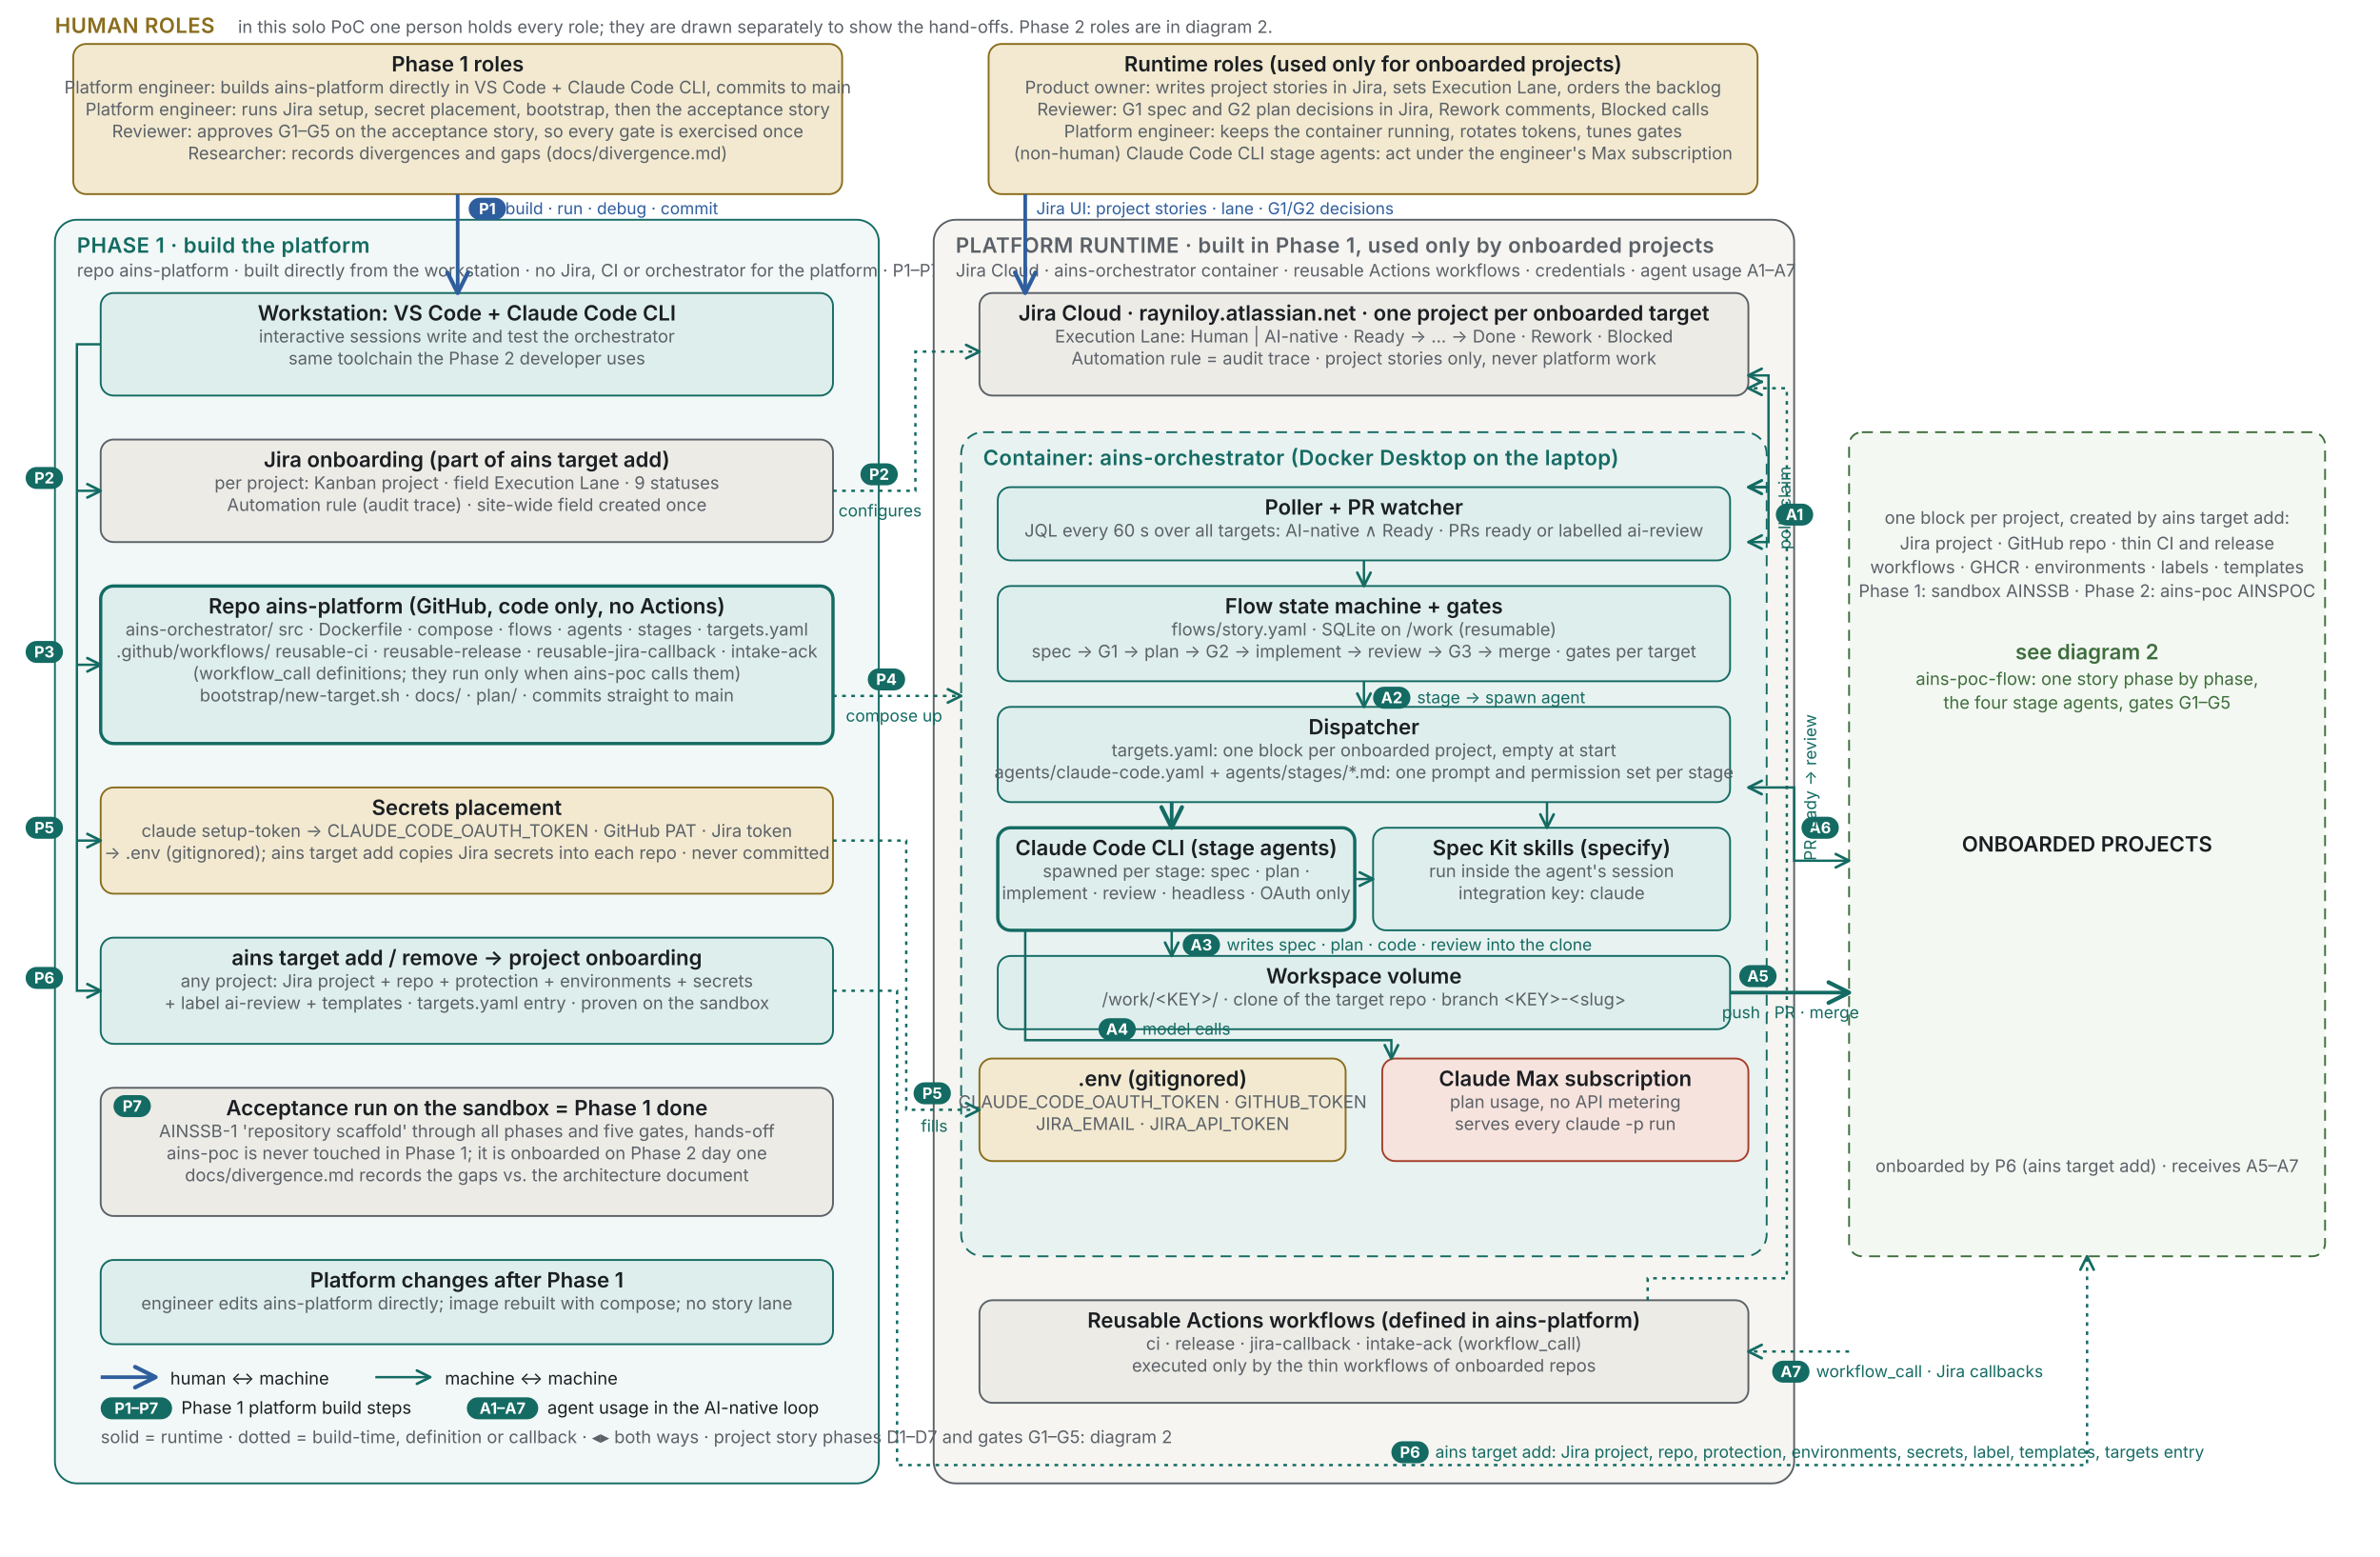
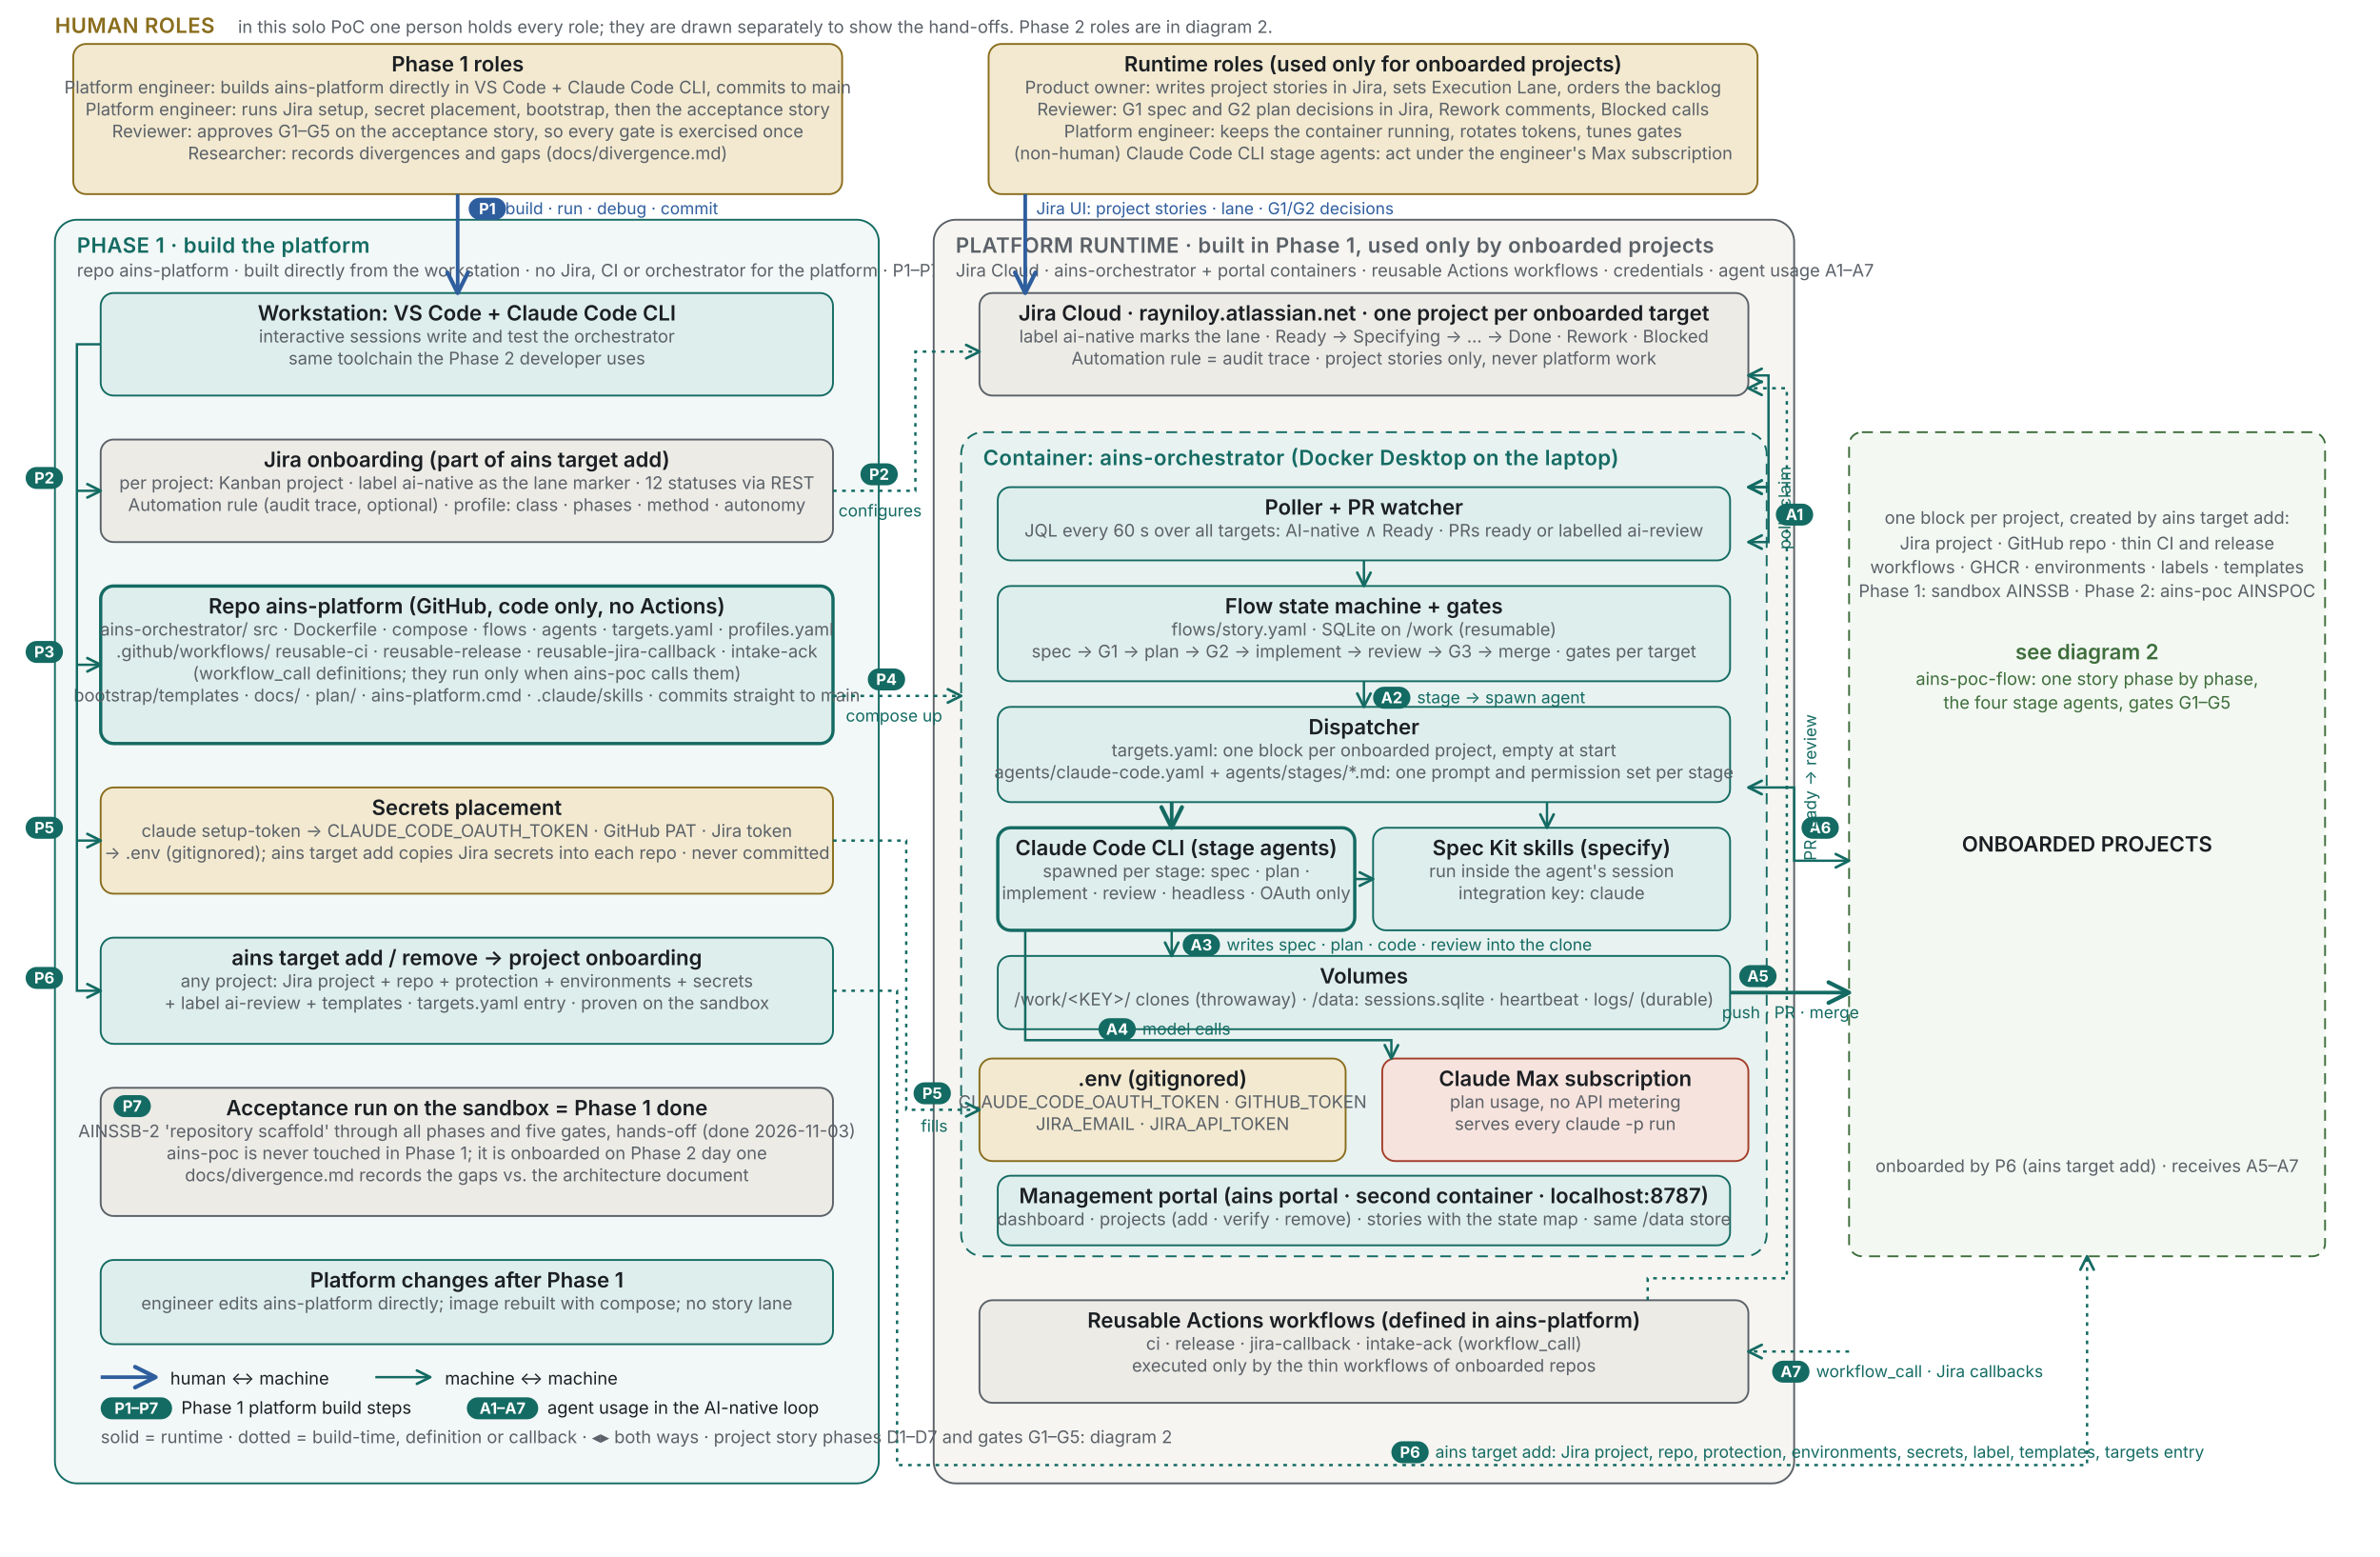
<svg xmlns="http://www.w3.org/2000/svg" viewBox="0 0 1300 850" width="1300" height="850" role="img" aria-labelledby="t d">
  <defs>
    <marker id="h" viewBox="0 0 10 10" refX="9" refY="5" markerWidth="7" markerHeight="7" orient="auto-start-reverse">
      <path d="M1 1 L9 5 L1 9" fill="none" stroke="context-stroke" stroke-width="1.6" stroke-linecap="round" stroke-linejoin="round" />
    </marker>
    <style>text{font-family:"IBM Plex Sans",system-ui,-apple-system,"Segoe UI",sans-serif}.cl{font-size:11.5px;font-weight:600;letter-spacing:.02em}.bt{font-size:11.5px;font-weight:600}.bs{font-size:9.5px}.el{font-size:9px}.tg{font-size:8.5px;font-weight:700}</style>
  </defs>
  <rect x="0" y="0" width="1300" height="850" fill="#FFFFFF" />
  <text x="30" y="18" class="cl" fill="#8A6D1D">HUMAN ROLES</text>
  <text x="130" y="18" class="bs" fill="#5B6168">in this solo PoC one person holds every role; they are drawn separately to show the hand-offs. Phase 2 roles are in diagram 2.</text>
  <rect x="40" y="24" width="420" height="82" rx="7" fill="#F2E9D0" stroke="#8A6D1D" stroke-width="1" />
  <text x="250.0" y="39" class="bt" text-anchor="middle" fill="#1B1F23">Phase 1 roles</text>
  <text x="250.0" y="51" class="bs" text-anchor="middle" fill="#5B6168">Platform engineer:  builds ains-platform directly in VS Code + Claude Code CLI, commits to main</text>
  <text x="250.0" y="63" class="bs" text-anchor="middle" fill="#5B6168">Platform engineer:  runs Jira setup, secret placement, bootstrap, then the acceptance story</text>
  <text x="250.0" y="75" class="bs" text-anchor="middle" fill="#5B6168">Reviewer:  approves G1–G5 on the acceptance story, so every gate is exercised once</text>
  <text x="250.0" y="87" class="bs" text-anchor="middle" fill="#5B6168">Researcher:  records divergences and gaps (docs/divergence.md)</text>
  <rect x="540" y="24" width="420" height="82" rx="7" fill="#F2E9D0" stroke="#8A6D1D" stroke-width="1" />
  <text x="750.0" y="39" class="bt" text-anchor="middle" fill="#1B1F23">Runtime roles  (used only for onboarded projects)</text>
  <text x="750.0" y="51" class="bs" text-anchor="middle" fill="#5B6168">Product owner:  writes project stories in Jira, sets Execution Lane, orders the backlog</text>
  <text x="750.0" y="63" class="bs" text-anchor="middle" fill="#5B6168">Reviewer:  G1 spec and G2 plan decisions in Jira, Rework comments, Blocked calls</text>
  <text x="750.0" y="75" class="bs" text-anchor="middle" fill="#5B6168">Platform engineer:  keeps the container running, rotates tokens, tunes gates</text>
  <text x="750.0" y="87" class="bs" text-anchor="middle" fill="#5B6168">(non-human) Claude Code CLI stage agents:  act under the engineer's Max subscription</text>
  <rect x="30" y="120" width="450" height="690" rx="12" fill="#F2F8F7" stroke="#146B63" stroke-width="1" />
  <text x="42" y="138" class="cl" fill="#146B63">PHASE 1 · build the platform</text>
  <text x="42" y="151" class="bs" fill="#5B6168">repo ains-platform · built directly from the workstation · no Jira, CI or orchestrator for the platform · P1–P7</text>
  <rect x="510" y="120" width="470" height="690" rx="12" fill="#F6F5F1" stroke="#5B6168" stroke-width="1" />
  <text x="522" y="138" class="cl" fill="#5B6168">PLATFORM RUNTIME · built in Phase 1, used only by onboarded projects</text>
-   <text x="522" y="151" class="bs" fill="#5B6168">Jira Cloud · ains-orchestrator container · reusable Actions workflows · credentials · agent usage A1–A7</text>
+   <text x="522" y="151" class="bs" fill="#5B6168">Jira Cloud · ains-orchestrator + portal containers · reusable Actions workflows · credentials · agent usage A1–A7</text>
  <rect x="55" y="160" width="400" height="56" rx="7" fill="#DEEEEC" stroke="#146B63" stroke-width="1" />
  <text x="255.0" y="175" class="bt" text-anchor="middle" fill="#1B1F23">Workstation: VS Code + Claude Code CLI</text>
  <text x="255.0" y="187" class="bs" text-anchor="middle" fill="#5B6168">interactive sessions write and test the orchestrator</text>
  <text x="255.0" y="199" class="bs" text-anchor="middle" fill="#5B6168">same toolchain the Phase 2 developer uses</text>
  <rect x="55" y="240" width="400" height="56" rx="7" fill="#ECEBE6" stroke="#5B6168" stroke-width="1" />
  <text x="255.0" y="255" class="bt" text-anchor="middle" fill="#1B1F23">Jira onboarding  (part of ains target add)</text>
-   <text x="255.0" y="267" class="bs" text-anchor="middle" fill="#5B6168">per project: Kanban project · field Execution Lane · 9 statuses</text>
-   <text x="255.0" y="279" class="bs" text-anchor="middle" fill="#5B6168">Automation rule (audit trace) · site-wide field created once</text>
+   <text x="255.0" y="267" class="bs" text-anchor="middle" fill="#5B6168">per project: Kanban project · label ai-native as the lane marker · 12 statuses via REST</text>
+   <text x="255.0" y="279" class="bs" text-anchor="middle" fill="#5B6168">Automation rule (audit trace, optional) · profile: class · phases · method · autonomy</text>
  <rect x="55" y="320" width="400" height="86" rx="7" fill="#DEEEEC" stroke="#146B63" stroke-width="1.8" />
  <text x="255.0" y="335" class="bt" text-anchor="middle" fill="#1B1F23">Repo ains-platform  (GitHub, code only, no Actions)</text>
-   <text x="255.0" y="347" class="bs" text-anchor="middle" fill="#5B6168">ains-orchestrator/  src · Dockerfile · compose · flows · agents · stages · targets.yaml</text>
+   <text x="255.0" y="347" class="bs" text-anchor="middle" fill="#5B6168">ains-orchestrator/  src · Dockerfile · compose · flows · agents · targets.yaml · profiles.yaml</text>
  <text x="255.0" y="359" class="bs" text-anchor="middle" fill="#5B6168">.github/workflows/  reusable-ci · reusable-release · reusable-jira-callback · intake-ack</text>
  <text x="255.0" y="371" class="bs" text-anchor="middle" fill="#5B6168">   (workflow_call definitions; they run only when ains-poc calls them)</text>
-   <text x="255.0" y="383" class="bs" text-anchor="middle" fill="#5B6168">bootstrap/new-target.sh · docs/ · plan/ · commits straight to main</text>
+   <text x="255.0" y="383" class="bs" text-anchor="middle" fill="#5B6168">bootstrap/templates · docs/ · plan/ · ains-platform.cmd · .claude/skills · commits straight to main</text>
  <rect x="55" y="430" width="400" height="58" rx="7" fill="#F2E9D0" stroke="#8A6D1D" stroke-width="1" />
  <text x="255.0" y="445" class="bt" text-anchor="middle" fill="#1B1F23">Secrets placement</text>
  <text x="255.0" y="457" class="bs" text-anchor="middle" fill="#5B6168">claude setup-token → CLAUDE_CODE_OAUTH_TOKEN · GitHub PAT · Jira token</text>
  <text x="255.0" y="469" class="bs" text-anchor="middle" fill="#5B6168">→ .env (gitignored); ains target add copies Jira secrets into each repo · never committed</text>
  <rect x="55" y="512" width="400" height="58" rx="7" fill="#DEEEEC" stroke="#146B63" stroke-width="1" />
  <text x="255.0" y="527" class="bt" text-anchor="middle" fill="#1B1F23">ains target add / remove  →  project onboarding</text>
  <text x="255.0" y="539" class="bs" text-anchor="middle" fill="#5B6168">any project: Jira project + repo + protection + environments + secrets</text>
  <text x="255.0" y="551" class="bs" text-anchor="middle" fill="#5B6168">+ label ai-review + templates · targets.yaml entry · proven on the sandbox</text>
  <rect x="55" y="594" width="400" height="70" rx="7" fill="#ECEBE6" stroke="#5B6168" stroke-width="1" />
  <text x="255.0" y="609" class="bt" text-anchor="middle" fill="#1B1F23">Acceptance run on the sandbox  =  Phase 1 done</text>
-   <text x="255.0" y="621" class="bs" text-anchor="middle" fill="#5B6168">AINSSB-1 'repository scaffold' through all phases and five gates, hands-off</text>
+   <text x="255.0" y="621" class="bs" text-anchor="middle" fill="#5B6168">AINSSB-2 'repository scaffold' through all phases and five gates, hands-off (done 2026-11-03)</text>
  <text x="255.0" y="633" class="bs" text-anchor="middle" fill="#5B6168">ains-poc is never touched in Phase 1; it is onboarded on Phase 2 day one</text>
  <text x="255.0" y="645" class="bs" text-anchor="middle" fill="#5B6168">docs/divergence.md records the gaps vs. the architecture document</text>
  <rect x="55" y="688" width="400" height="46" rx="7" fill="#DEEEEC" stroke="#146B63" stroke-width="1" />
  <text x="255.0" y="703" class="bt" text-anchor="middle" fill="#1B1F23">Platform changes after Phase 1</text>
  <text x="255.0" y="715" class="bs" text-anchor="middle" fill="#5B6168">engineer edits ains-platform directly; image rebuilt with compose; no story lane</text>
  <rect x="535" y="160" width="420" height="56" rx="7" fill="#ECEBE6" stroke="#5B6168" stroke-width="1" />
  <text x="745.0" y="175" class="bt" text-anchor="middle" fill="#1B1F23">Jira Cloud · rayniloy.atlassian.net · one project per onboarded target</text>
-   <text x="745.0" y="187" class="bs" text-anchor="middle" fill="#5B6168">Execution Lane: Human | AI-native · Ready → … → Done · Rework · Blocked</text>
+   <text x="745.0" y="187" class="bs" text-anchor="middle" fill="#5B6168">label ai-native marks the lane · Ready → Specifying → … → Done · Rework · Blocked</text>
  <text x="745.0" y="199" class="bs" text-anchor="middle" fill="#5B6168">Automation rule = audit trace · project stories only, never platform work</text>
  <rect x="525" y="236" width="440" height="450" rx="12" fill="#E8F2F0" stroke="#146B63" stroke-width="1" stroke-dasharray="6 4" />
  <text x="537" y="254" class="cl" fill="#146B63">Container: ains-orchestrator  (Docker Desktop on the laptop)</text>
  <rect x="545" y="266" width="400" height="40" rx="7" fill="#DEEEEC" stroke="#146B63" stroke-width="1" />
  <text x="745.0" y="281" class="bt" text-anchor="middle" fill="#1B1F23">Poller + PR watcher</text>
  <text x="745.0" y="293" class="bs" text-anchor="middle" fill="#5B6168">JQL every 60 s over all targets: AI-native ∧ Ready · PRs ready or labelled ai-review</text>
  <rect x="545" y="320" width="400" height="52" rx="7" fill="#DEEEEC" stroke="#146B63" stroke-width="1" />
  <text x="745.0" y="335" class="bt" text-anchor="middle" fill="#1B1F23">Flow state machine + gates</text>
  <text x="745.0" y="347" class="bs" text-anchor="middle" fill="#5B6168">flows/story.yaml · SQLite on /work (resumable)</text>
  <text x="745.0" y="359" class="bs" text-anchor="middle" fill="#5B6168">spec → G1 → plan → G2 → implement → review → G3 → merge · gates per target</text>
  <rect x="545" y="386" width="400" height="52" rx="7" fill="#DEEEEC" stroke="#146B63" stroke-width="1" />
  <text x="745.0" y="401" class="bt" text-anchor="middle" fill="#1B1F23">Dispatcher</text>
  <text x="745.0" y="413" class="bs" text-anchor="middle" fill="#5B6168">targets.yaml: one block per onboarded project, empty at start</text>
  <text x="745.0" y="425" class="bs" text-anchor="middle" fill="#5B6168">agents/claude-code.yaml + agents/stages/*.md: one prompt and permission set per stage</text>
  <rect x="545" y="452" width="195" height="56" rx="7" fill="#DEEEEC" stroke="#146B63" stroke-width="1.8" />
  <text x="642.5" y="467" class="bt" text-anchor="middle" fill="#1B1F23">Claude Code CLI  (stage agents)</text>
  <text x="642.5" y="479" class="bs" text-anchor="middle" fill="#5B6168">spawned per stage: spec · plan ·</text>
  <text x="642.5" y="491" class="bs" text-anchor="middle" fill="#5B6168">implement · review · headless · OAuth only</text>
  <rect x="750" y="452" width="195" height="56" rx="7" fill="#DEEEEC" stroke="#146B63" stroke-width="1" />
  <text x="847.5" y="467" class="bt" text-anchor="middle" fill="#1B1F23">Spec Kit skills  (specify)</text>
  <text x="847.5" y="479" class="bs" text-anchor="middle" fill="#5B6168">run inside the agent's session</text>
  <text x="847.5" y="491" class="bs" text-anchor="middle" fill="#5B6168">integration key: claude</text>
  <rect x="545" y="522" width="400" height="40" rx="7" fill="#DEEEEC" stroke="#146B63" stroke-width="1" />
-   <text x="745.0" y="537" class="bt" text-anchor="middle" fill="#1B1F23">Workspace volume</text>
-   <text x="745.0" y="549" class="bs" text-anchor="middle" fill="#5B6168">/work/&lt;KEY&gt;/ · clone of the target repo · branch &lt;KEY&gt;-&lt;slug&gt;</text>
+   <text x="745.0" y="537" class="bt" text-anchor="middle" fill="#1B1F23">Volumes</text>
+   <text x="745.0" y="549" class="bs" text-anchor="middle" fill="#5B6168">/work/&lt;KEY&gt;/ clones (throwaway) · /data: sessions.sqlite · heartbeat · logs/ (durable)</text>
  <rect x="535" y="578" width="200" height="56" rx="7" fill="#F2E9D0" stroke="#8A6D1D" stroke-width="1" />
  <text x="635.0" y="593" class="bt" text-anchor="middle" fill="#1B1F23">.env  (gitignored)</text>
  <text x="635.0" y="605" class="bs" text-anchor="middle" fill="#5B6168">CLAUDE_CODE_OAUTH_TOKEN · GITHUB_TOKEN</text>
  <text x="635.0" y="617" class="bs" text-anchor="middle" fill="#5B6168">JIRA_EMAIL · JIRA_API_TOKEN</text>
  <rect x="755" y="578" width="200" height="56" rx="7" fill="#F7E3DD" stroke="#A43E2A" stroke-width="1" />
  <text x="855.0" y="593" class="bt" text-anchor="middle" fill="#1B1F23">Claude Max subscription</text>
  <text x="855.0" y="605" class="bs" text-anchor="middle" fill="#5B6168">plan usage, no API metering</text>
  <text x="855.0" y="617" class="bs" text-anchor="middle" fill="#5B6168">serves every claude -p run</text>
+   <rect x="545" y="642" width="400" height="38" rx="7" fill="#DEEEEC" stroke="#146B63" stroke-width="1" />
+   <text x="745.0" y="657" class="bt" text-anchor="middle" fill="#1B1F23">Management portal  (ains portal · second container · localhost:8787)</text>
+   <text x="745.0" y="669" class="bs" text-anchor="middle" fill="#5B6168">dashboard · projects (add · verify · remove) · stories with the state map · same /data store</text>
  <rect x="535" y="710" width="420" height="56" rx="7" fill="#ECEBE6" stroke="#5B6168" stroke-width="1" />
  <text x="745.0" y="725" class="bt" text-anchor="middle" fill="#1B1F23">Reusable Actions workflows  (defined in ains-platform)</text>
  <text x="745.0" y="737" class="bs" text-anchor="middle" fill="#5B6168">ci · release · jira-callback · intake-ack  (workflow_call)</text>
  <text x="745.0" y="749" class="bs" text-anchor="middle" fill="#5B6168">executed only by the thin workflows of onboarded repos</text>
  <rect x="1010" y="236" width="260" height="450" rx="7" fill="#F3F8F2" stroke="#3F6E3C" stroke-width="1" stroke-dasharray="6 4" />
  <text x="1140.0" y="465.0" class="bt" text-anchor="middle" fill="#1B1F23">ONBOARDED PROJECTS</text>
  <text x="1140" y="286" class="bs" text-anchor="middle" fill="#5B6168">one block per project, created by ains target add:</text>
  <text x="1140" y="300" class="bs" text-anchor="middle" fill="#5B6168">Jira project · GitHub repo · thin CI and release</text>
  <text x="1140" y="313" class="bs" text-anchor="middle" fill="#5B6168">workflows · GHCR · environments · labels · templates</text>
  <text x="1140" y="326" class="bs" text-anchor="middle" fill="#5B6168">Phase 1: sandbox AINSSB · Phase 2: ains-poc AINSPOC</text>
  <text x="1140" y="360" class="bt" text-anchor="middle" fill="#3F6E3C">see diagram 2</text>
  <text x="1140" y="374" class="bs" text-anchor="middle" fill="#3F6E3C">ains-poc-flow: one story phase by phase,</text>
  <text x="1140" y="387" class="bs" text-anchor="middle" fill="#3F6E3C">the four stage agents, gates G1–G5</text>
  <text x="1140" y="640" class="bs" text-anchor="middle" fill="#5B6168">onboarded by P6 (ains target add) · receives A5–A7</text>
  <path d="M250,106 L250,160" fill="none" stroke="#2F5E9E" stroke-width="2" marker-end="url(#h)" />
  <rect x="256" y="108" width="20.4" height="12" rx="6" fill="#2F5E9E" />
  <text x="266.2" y="117" class="tg" text-anchor="middle" fill="#FFFFFF">P1</text>
  <text x="276" y="117" class="el" fill="#2F5E9E">build · run · debug · commit</text>
  <path d="M560,106 L560,160" fill="none" stroke="#2F5E9E" stroke-width="2" marker-end="url(#h)" />
  <text x="566" y="117" class="el" fill="#2F5E9E">Jira UI: project stories · lane · G1/G2 decisions</text>
  <path d="M55,188 L42,188 L42,541 L55,541" fill="none" stroke="#146B63" stroke-width="1.3" marker-end="url(#h)" />
  <path d="M42,268 L55,268" fill="none" stroke="#146B63" stroke-width="1.3" marker-end="url(#h)" />
  <rect x="14" y="255" width="20.4" height="12" rx="6" fill="#146B63" />
  <text x="24.2" y="264" class="tg" text-anchor="middle" fill="#FFFFFF">P2</text>
  <path d="M42,363 L55,363" fill="none" stroke="#146B63" stroke-width="1.3" marker-end="url(#h)" />
  <rect x="14" y="350" width="20.4" height="12" rx="6" fill="#146B63" />
  <text x="24.2" y="359" class="tg" text-anchor="middle" fill="#FFFFFF">P3</text>
  <path d="M42,459 L55,459" fill="none" stroke="#146B63" stroke-width="1.3" marker-end="url(#h)" />
  <rect x="14" y="446" width="20.4" height="12" rx="6" fill="#146B63" />
  <text x="24.2" y="455" class="tg" text-anchor="middle" fill="#FFFFFF">P5</text>
  <rect x="14" y="528" width="20.4" height="12" rx="6" fill="#146B63" />
  <text x="24.2" y="537" class="tg" text-anchor="middle" fill="#FFFFFF">P6</text>
  <path d="M455,268 L500,268 L500,192 L535,192" fill="none" stroke="#146B63" stroke-width="1.3" stroke-dasharray="2 3" marker-end="url(#h)" />
  <rect x="470" y="253" width="20.4" height="12" rx="6" fill="#146B63" />
  <text x="480.2" y="262" class="tg" text-anchor="middle" fill="#FFFFFF">P2</text>
  <text x="458" y="282" class="el" fill="#146B63">configures</text>
  <path d="M455,380 L525,380" fill="none" stroke="#146B63" stroke-width="1.3" stroke-dasharray="2 3" marker-end="url(#h)" />
  <rect x="474" y="365" width="20.4" height="12" rx="6" fill="#146B63" />
  <text x="484.2" y="374" class="tg" text-anchor="middle" fill="#FFFFFF">P4</text>
  <text x="462" y="394" class="el" fill="#146B63">compose up</text>
  <path d="M455,459 L495,459 L495,606 L535,606" fill="none" stroke="#146B63" stroke-width="1.3" stroke-dasharray="2 3" marker-end="url(#h)" />
  <rect x="499" y="591" width="20.4" height="12" rx="6" fill="#146B63" />
  <text x="509.2" y="600" class="tg" text-anchor="middle" fill="#FFFFFF">P5</text>
  <text x="503" y="618" class="el" fill="#146B63">fills</text>
  <rect x="62" y="598" width="20.4" height="12" rx="6" fill="#146B63" />
  <text x="72.2" y="607" class="tg" text-anchor="middle" fill="#FFFFFF">P7</text>
  <path d="M455,541 L490,541 L490,800 L1140,800 L1140,686" fill="none" stroke="#146B63" stroke-width="1.3" stroke-dasharray="2 3" marker-end="url(#h)" />
  <rect x="760" y="787" width="20.4" height="12" rx="6" fill="#146B63" />
  <text x="770.2" y="796" class="tg" text-anchor="middle" fill="#FFFFFF">P6</text>
  <text x="784" y="796" class="el" fill="#146B63">ains target add: Jira project, repo, protection, environments, secrets, label, templates, targets entry</text>
  <path d="M955,266 L966,266 L966,296 L955,296" fill="none" stroke="#146B63" stroke-width="1.3" marker-end="url(#h)" marker-start="url(#h)" />
  <rect x="970" y="275" width="20.4" height="12" rx="6" fill="#146B63" />
  <text x="980.2" y="284" class="tg" text-anchor="middle" fill="#FFFFFF">A1</text>
  <path d="M955,266 L966,266 L966,205 L955,205" fill="none" stroke="#146B63" stroke-width="1.3" marker-end="url(#h)" marker-start="url(#h)" />
  <text x="978" y="300" class="el" fill="#146B63" transform="rotate(-90 978 300)">poll · claim</text>
  <path d="M745,306 L745,320" fill="none" stroke="#146B63" stroke-width="1.3" marker-end="url(#h)" />
  <path d="M745,372 L745,386" fill="none" stroke="#146B63" stroke-width="1.3" marker-end="url(#h)" />
  <rect x="750" y="375" width="20.4" height="12" rx="6" fill="#146B63" />
  <text x="760.2" y="384" class="tg" text-anchor="middle" fill="#FFFFFF">A2</text>
  <text x="774" y="384" class="el" fill="#146B63">stage → spawn agent</text>
  <path d="M640,438 L640,452" fill="none" stroke="#146B63" stroke-width="2" marker-end="url(#h)" />
  <path d="M845,438 L845,452" fill="none" stroke="#146B63" stroke-width="1.3" marker-end="url(#h)" />
  <path d="M740,480 L750,480" fill="none" stroke="#146B63" stroke-width="1.3" marker-end="url(#h)" />
  <path d="M640,508 L640,522" fill="none" stroke="#146B63" stroke-width="1.3" marker-end="url(#h)" />
  <rect x="646" y="510" width="20.4" height="12" rx="6" fill="#146B63" />
  <text x="656.2" y="519" class="tg" text-anchor="middle" fill="#FFFFFF">A3</text>
  <text x="670" y="519" class="el" fill="#146B63">writes spec · plan · code · review into the clone</text>
  <path d="M560,508 L560,568 L760,568 L760,578" fill="none" stroke="#146B63" stroke-width="1.3" marker-end="url(#h)" />
  <rect x="600" y="556" width="20.4" height="12" rx="6" fill="#146B63" />
  <text x="610.2" y="565" class="tg" text-anchor="middle" fill="#FFFFFF">A4</text>
  <text x="624" y="565" class="el" fill="#146B63">model calls</text>
  <path d="M945,542 L1010,542" fill="none" stroke="#146B63" stroke-width="2" marker-end="url(#h)" />
  <rect x="950" y="527" width="20.4" height="12" rx="6" fill="#146B63" />
  <text x="960.2" y="536" class="tg" text-anchor="middle" fill="#FFFFFF">A5</text>
  <text x="978" y="556" class="el" fill="#146B63" text-anchor="middle">push · PR · merge</text>
  <path d="M1010,470 L980,470 L980,430 L955,430" fill="none" stroke="#146B63" stroke-width="1.3" marker-end="url(#h)" marker-start="url(#h)" />
  <rect x="984" y="446" width="20.4" height="12" rx="6" fill="#146B63" />
  <text x="994.2" y="455" class="tg" text-anchor="middle" fill="#FFFFFF">A6</text>
  <text x="992" y="470" class="el" fill="#146B63" transform="rotate(-90 992 470)">PR ready → review</text>
  <path d="M1010,738 L955,738" fill="none" stroke="#146B63" stroke-width="1.3" stroke-dasharray="2 3" marker-end="url(#h)" />
  <rect x="968" y="743" width="20.4" height="12" rx="6" fill="#146B63" />
  <text x="978.2" y="752" class="tg" text-anchor="middle" fill="#FFFFFF">A7</text>
  <path d="M900,710 L900,698 L976,698 L976,212 L955,212" fill="none" stroke="#146B63" stroke-width="1.3" stroke-dasharray="2 3" marker-end="url(#h)" />
  <text x="992" y="752" class="el" fill="#146B63">workflow_call · Jira callbacks</text>
  <line x1="55" y1="752" x2="85" y2="752" stroke="#2F5E9E" stroke-width="2" marker-end="url(#h)" />
  <text x="93" y="756" class="bs" fill="#1B1F23">human ↔ machine</text>
  <line x1="205" y1="752" x2="235" y2="752" stroke="#146B63" stroke-width="1.3" marker-end="url(#h)" />
  <text x="243" y="756" class="bs" fill="#1B1F23">machine ↔ machine</text>
  <rect x="55" y="763" width="39.0" height="12" rx="6" fill="#146B63" />
  <text x="74.5" y="772" class="tg" text-anchor="middle" fill="#FFFFFF">P1–P7</text>
  <text x="99" y="772" class="bs" fill="#1B1F23">Phase 1 platform build steps</text>
  <rect x="255" y="763" width="39.0" height="12" rx="6" fill="#146B63" />
  <text x="274.5" y="772" class="tg" text-anchor="middle" fill="#FFFFFF">A1–A7</text>
  <text x="299" y="772" class="bs" fill="#1B1F23">agent usage in the AI-native loop</text>
  <text x="55" y="788" class="bs" fill="#5B6168">solid = runtime · dotted = build-time, definition or callback · ◂▸ both ways · project story phases D1–D7 and gates G1–G5: diagram 2</text>
</svg>
